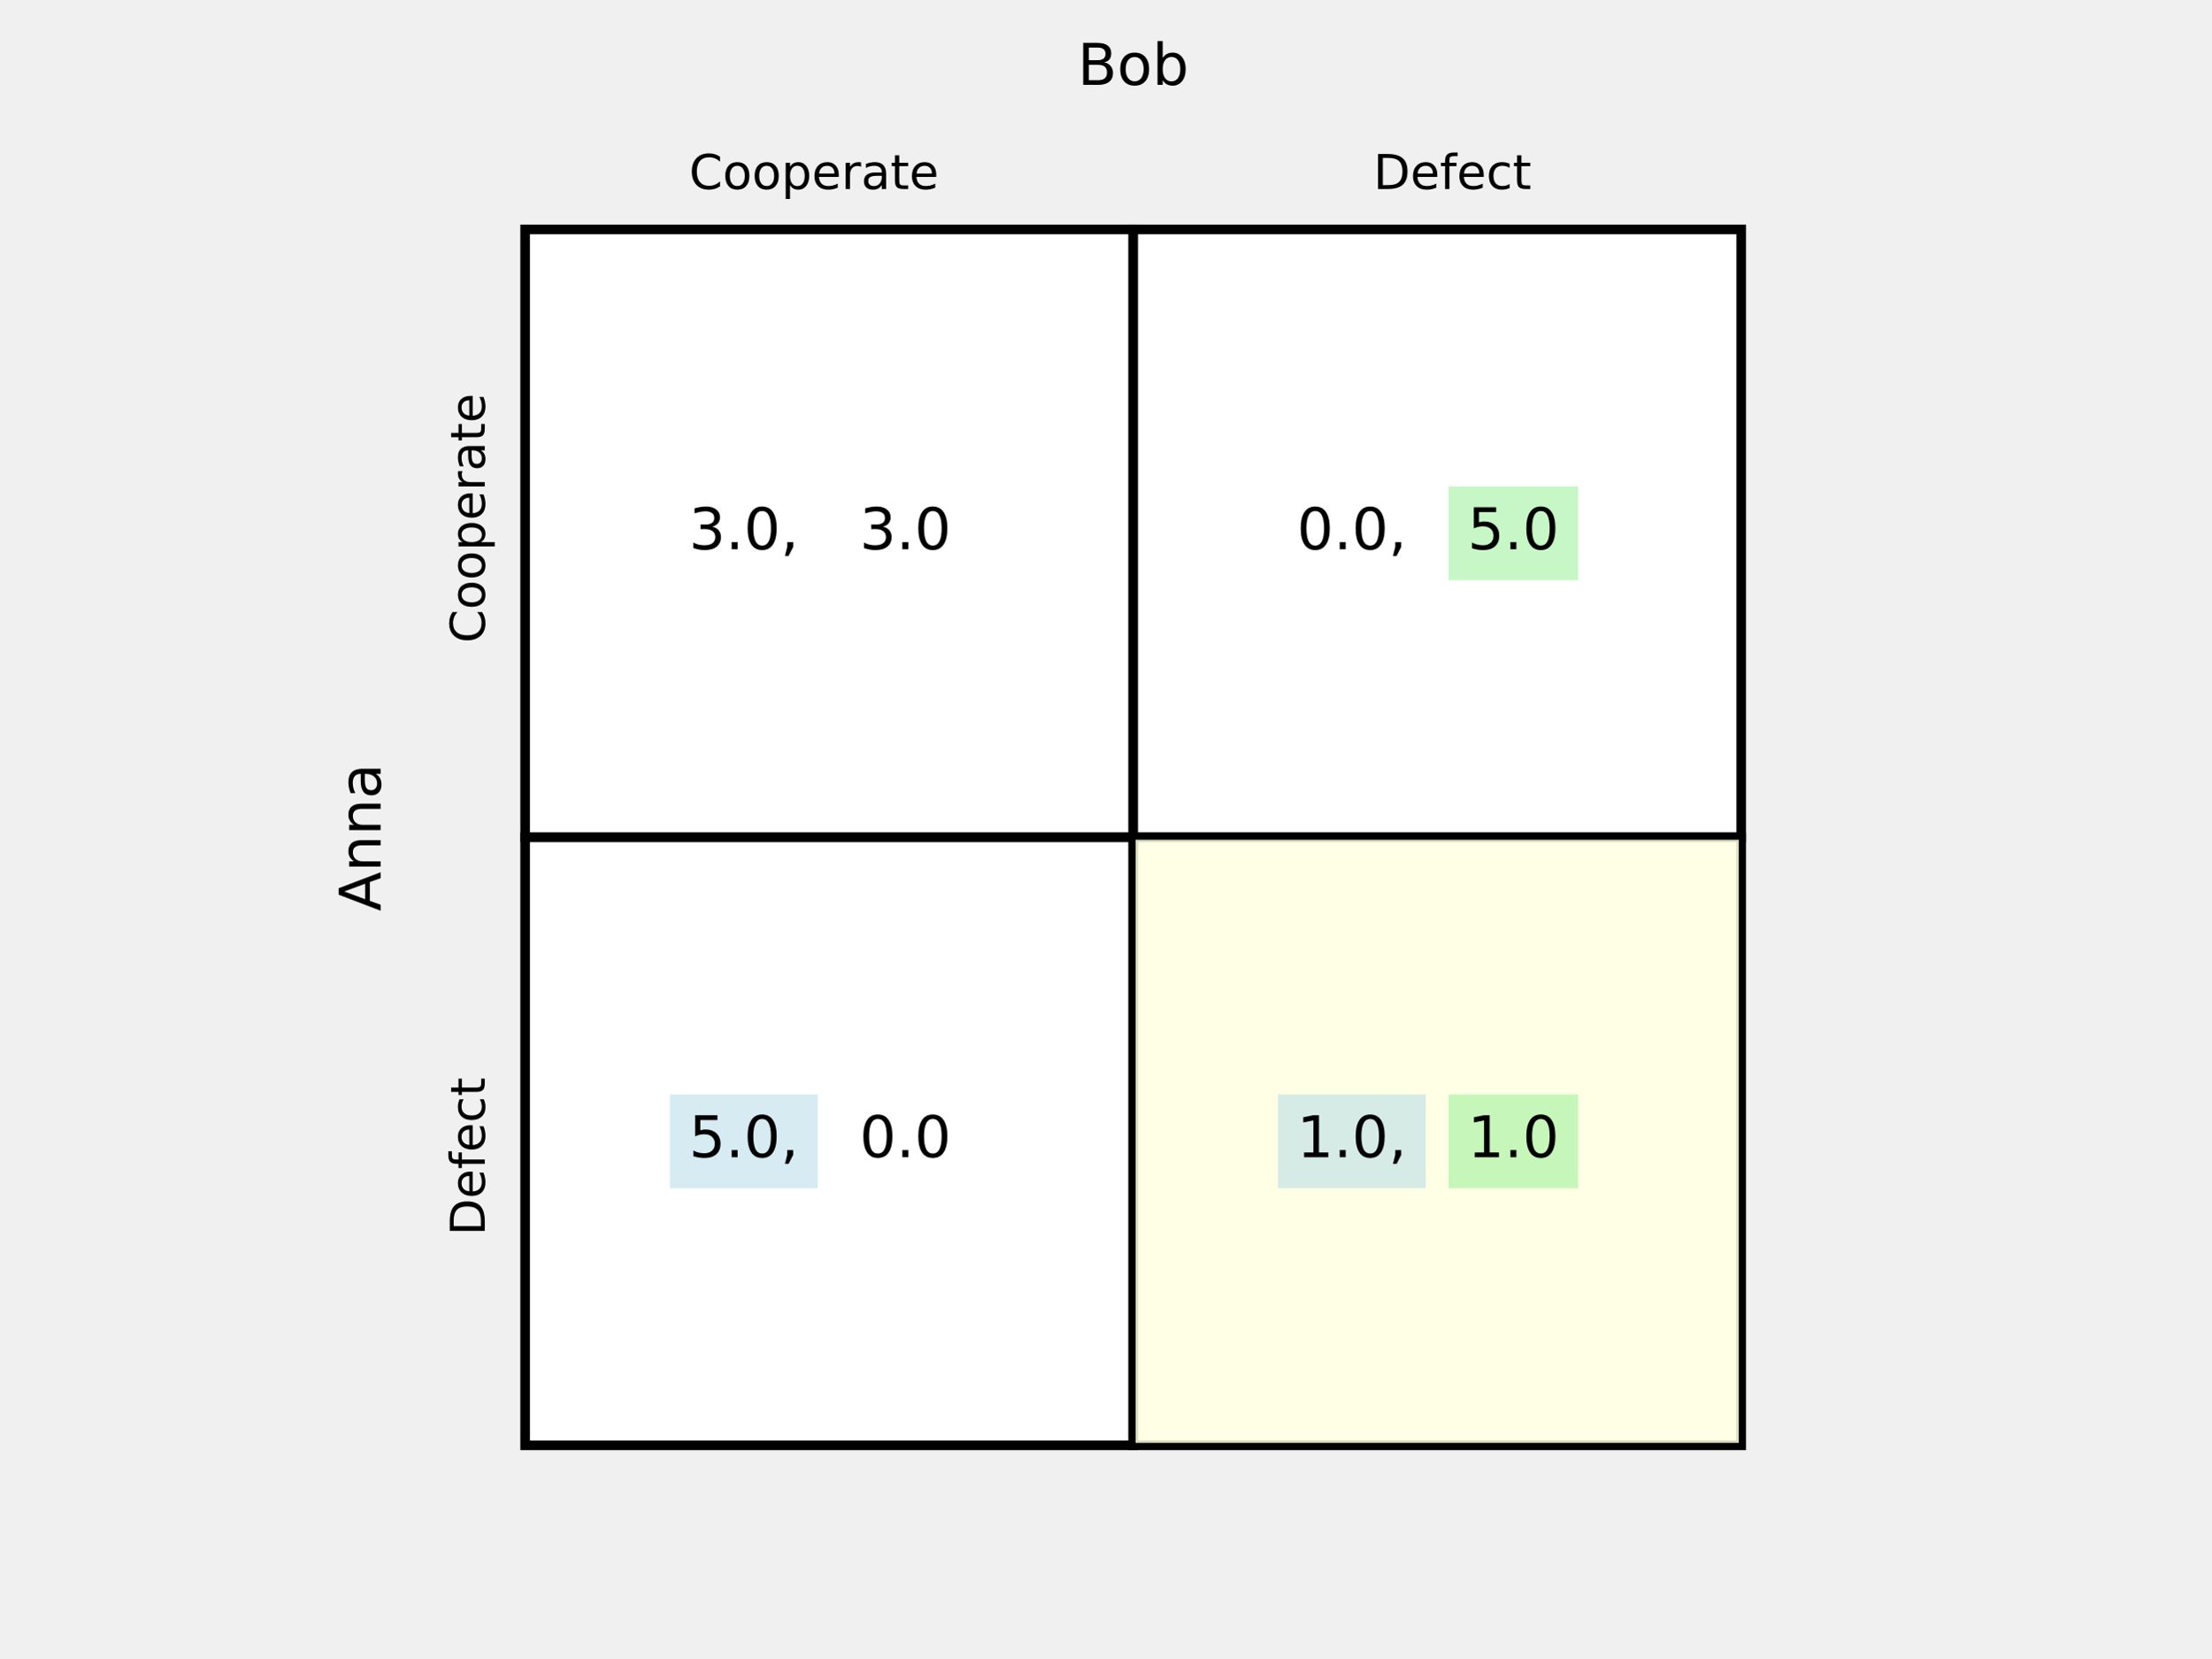
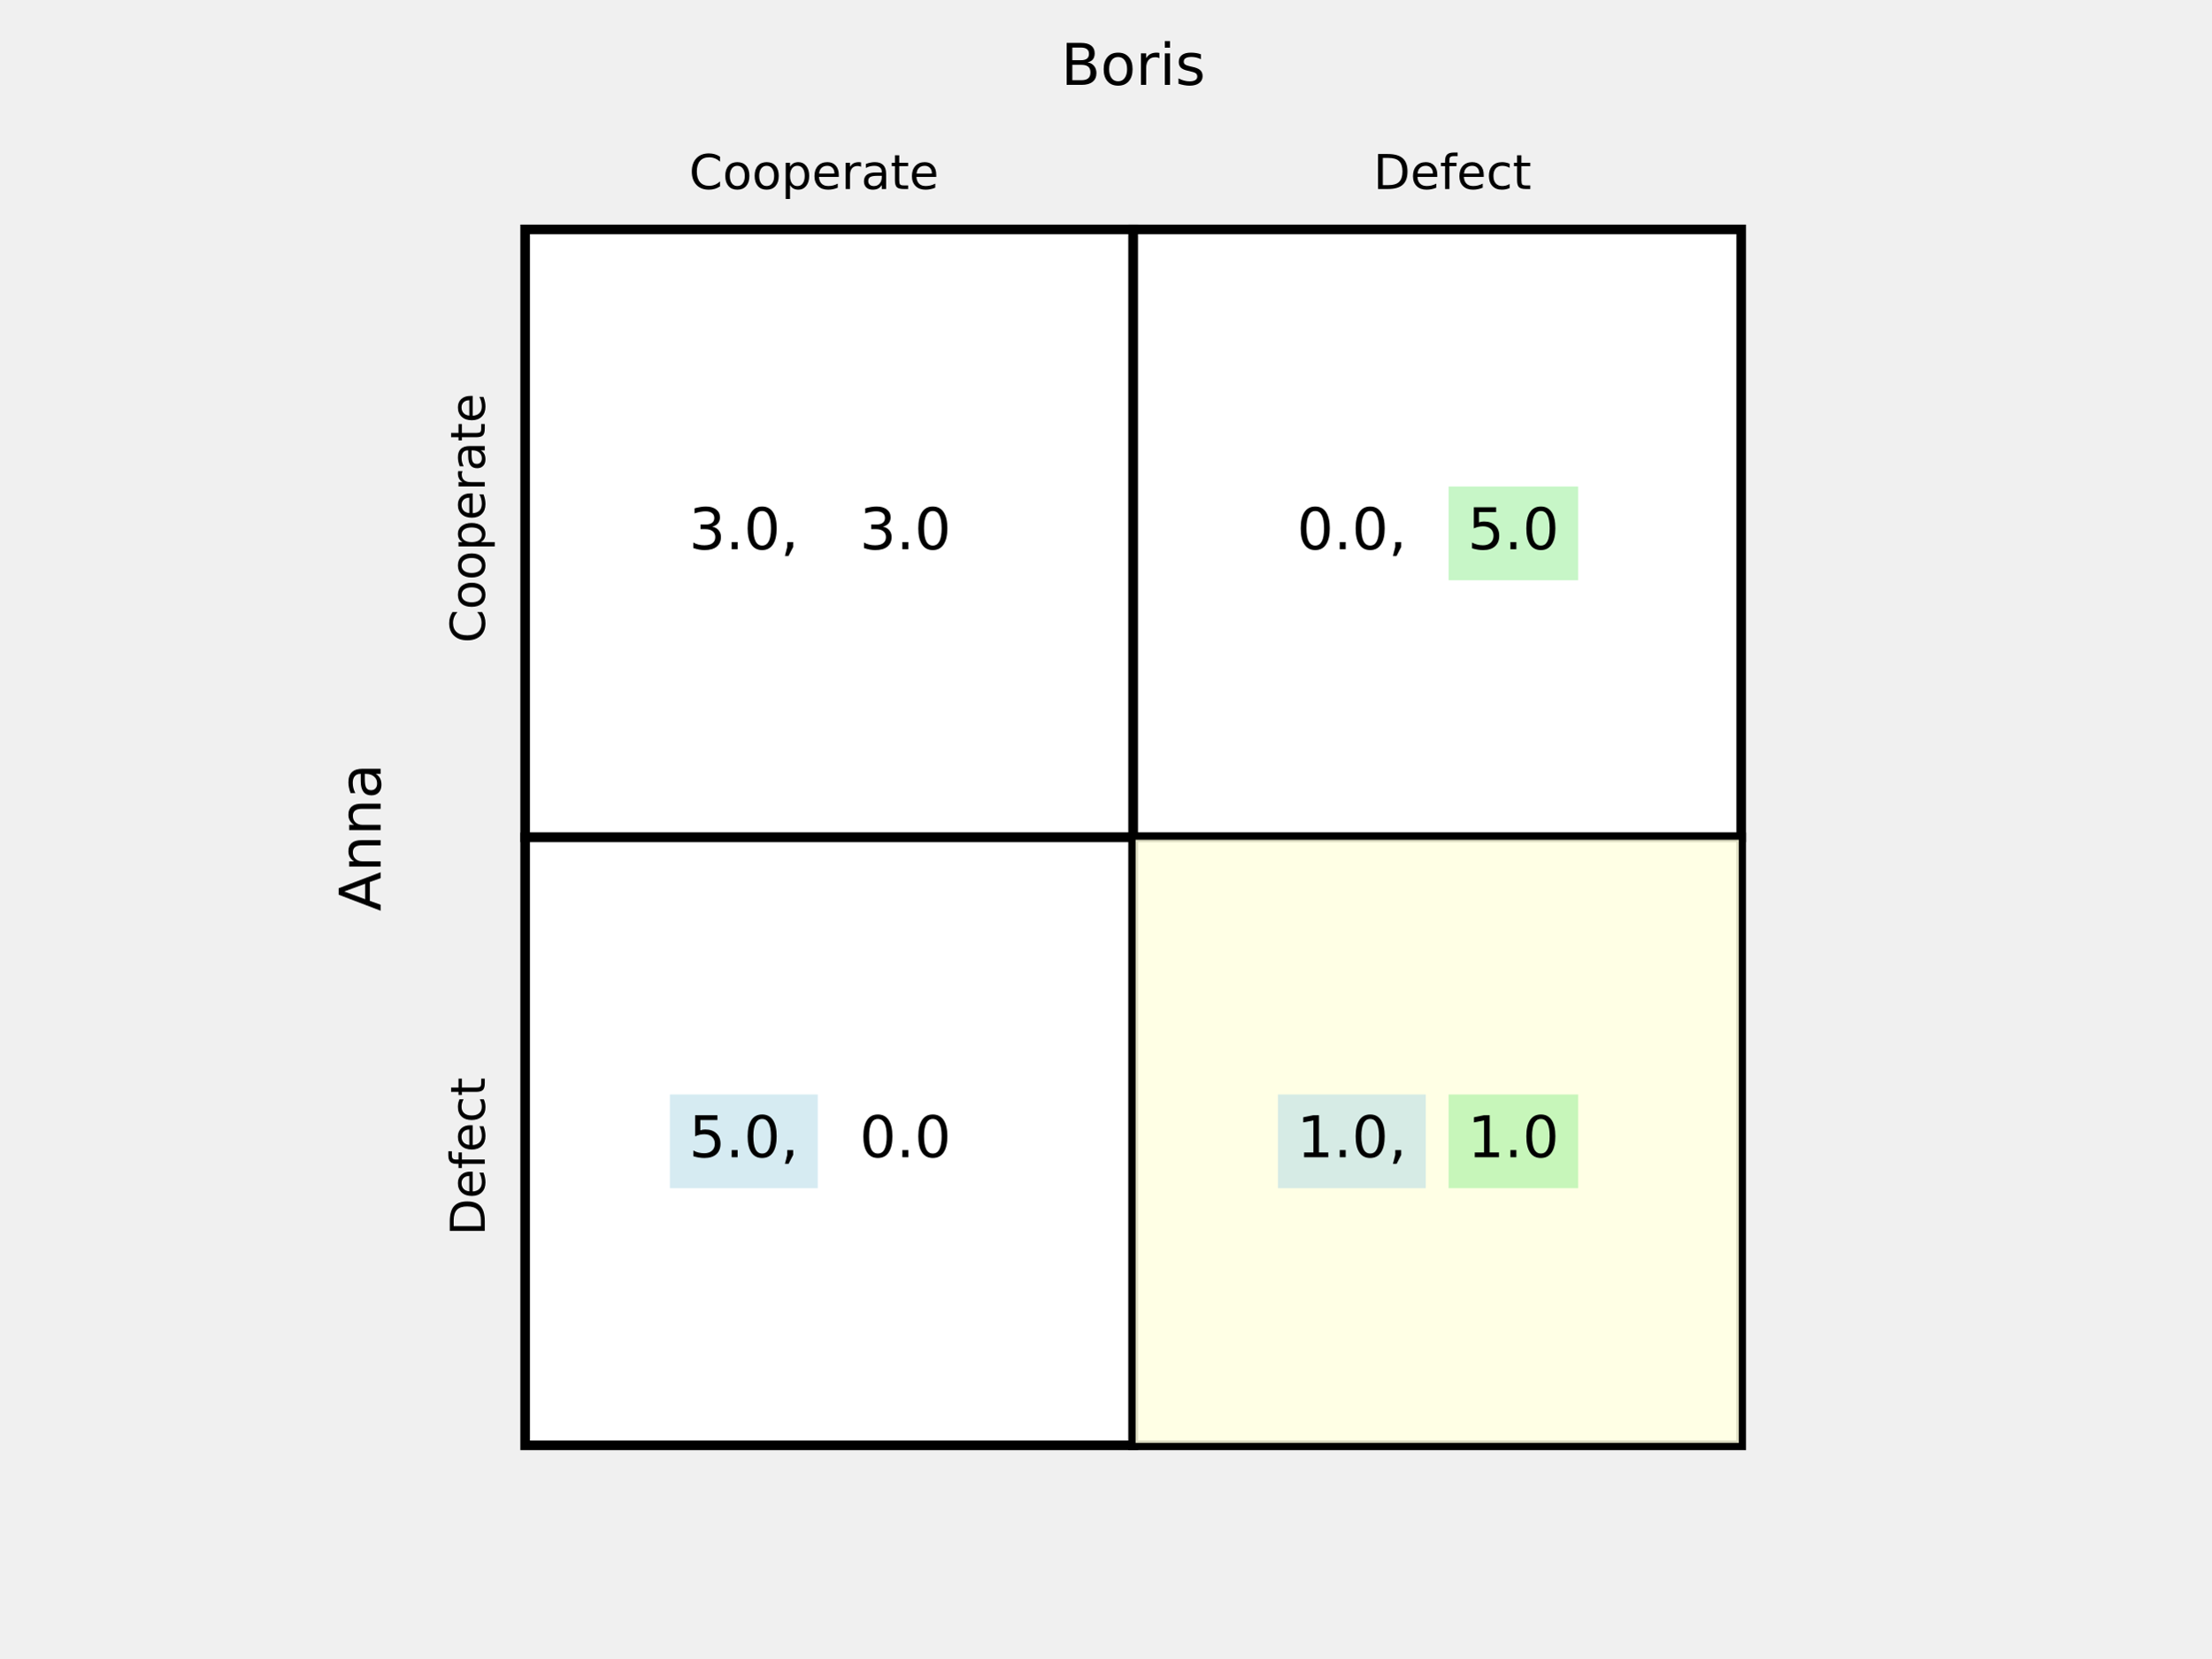
<svg xmlns="http://www.w3.org/2000/svg" xmlns:xlink="http://www.w3.org/1999/xlink" width="460.8pt" height="345.6pt" viewBox="0 0 460.8 345.6" version="1.1">
  <defs>
    <style type="text/css">*{stroke-linejoin: round; stroke-linecap: butt}</style>
  </defs>
  <g id="figure_1">
    <g id="patch_1">
      <path d="M 0 345.6  L 460.8 345.6  L 460.8 0  L 0 0  L 0 345.6  z " style="fill: none" />
    </g>
    <g id="axes_1">
      <g id="patch_2">
-         <path d="M 236.16 47.808  L 109.44 47.808  L 109.44 174.528  L 236.16 174.528  z " clip-path="url(#pe6ee6b09ae)" style="fill: #ffffff; stroke: #000000; stroke-width: 2; stroke-linejoin: miter" />
+         <path d="M 236.16 47.808  L 109.44 47.808  L 109.44 174.528  L 236.16 174.528  z " clip-path="url(#p105fe97d88)" style="fill: #ffffff; stroke: #000000; stroke-width: 2; stroke-linejoin: miter" />
      </g>
      <g id="patch_3">
-         <path d="M 362.88 47.808  L 236.16 47.808  L 236.16 174.528  L 362.88 174.528  z " clip-path="url(#pe6ee6b09ae)" style="fill: #ffffff; stroke: #000000; stroke-width: 2; stroke-linejoin: miter" />
+         <path d="M 362.88 47.808  L 236.16 47.808  L 236.16 174.528  L 362.88 174.528  z " clip-path="url(#p105fe97d88)" style="fill: #ffffff; stroke: #000000; stroke-width: 2; stroke-linejoin: miter" />
      </g>
      <g id="patch_4">
-         <path d="M 236.16 174.528  L 109.44 174.528  L 109.44 301.248  L 236.16 301.248  z " clip-path="url(#pe6ee6b09ae)" style="fill: #ffffff; stroke: #000000; stroke-width: 2; stroke-linejoin: miter" />
+         <path d="M 236.16 174.528  L 109.44 174.528  L 109.44 301.248  L 236.16 301.248  z " clip-path="url(#p105fe97d88)" style="fill: #ffffff; stroke: #000000; stroke-width: 2; stroke-linejoin: miter" />
      </g>
      <g id="patch_5">
-         <path d="M 362.88 174.528  L 236.16 174.528  L 236.16 301.248  L 362.88 301.248  z " clip-path="url(#pe6ee6b09ae)" style="fill: #ffffff; stroke: #000000; stroke-width: 2; stroke-linejoin: miter" />
+         <path d="M 362.88 174.528  L 236.16 174.528  L 236.16 301.248  L 362.88 301.248  z " clip-path="url(#p105fe97d88)" style="fill: #ffffff; stroke: #000000; stroke-width: 2; stroke-linejoin: miter" />
      </g>
      <g id="patch_6">
-         <path d="M 362.88 174.528  L 236.16 174.528  L 236.16 301.248  L 362.88 301.248  z " clip-path="url(#pe6ee6b09ae)" style="fill: #ffffe0; opacity: 0.85; stroke: #000000; stroke-linejoin: miter" />
+         <path d="M 362.88 174.528  L 236.16 174.528  L 236.16 301.248  L 362.88 301.248  z " clip-path="url(#p105fe97d88)" style="fill: #ffffe0; opacity: 0.85; stroke: #000000; stroke-linejoin: miter" />
      </g>
      <g id="text_1">
        <g transform="translate(143.5665 114.4792) scale(0.12 -0.12)">
          <defs>
            <path id="DejaVuSans-33" d="M 2597 2516  Q 3050 2419 3304 2112  Q 3559 1806 3559 1356  Q 3559 666 3084 287  Q 2609 -91 1734 -91  Q 1441 -91 1130 -33  Q 819 25 488 141  L 488 750  Q 750 597 1062 519  Q 1375 441 1716 441  Q 2309 441 2620 675  Q 2931 909 2931 1356  Q 2931 1769 2642 2001  Q 2353 2234 1838 2234  L 1294 2234  L 1294 2753  L 1863 2753  Q 2328 2753 2575 2939  Q 2822 3125 2822 3475  Q 2822 3834 2567 4026  Q 2313 4219 1838 4219  Q 1578 4219 1281 4162  Q 984 4106 628 3988  L 628 4550  Q 988 4650 1302 4700  Q 1616 4750 1894 4750  Q 2613 4750 3031 4423  Q 3450 4097 3450 3541  Q 3450 3153 3228 2886  Q 3006 2619 2597 2516  z " transform="scale(0.015625)" />
            <path id="DejaVuSans-2e" d="M 684 794  L 1344 794  L 1344 0  L 684 0  L 684 794  z " transform="scale(0.015625)" />
            <path id="DejaVuSans-30" d="M 2034 4250  Q 1547 4250 1301 3770  Q 1056 3291 1056 2328  Q 1056 1369 1301 889  Q 1547 409 2034 409  Q 2525 409 2770 889  Q 3016 1369 3016 2328  Q 3016 3291 2770 3770  Q 2525 4250 2034 4250  z M 2034 4750  Q 2819 4750 3233 4129  Q 3647 3509 3647 2328  Q 3647 1150 3233 529  Q 2819 -91 2034 -91  Q 1250 -91 836 529  Q 422 1150 422 2328  Q 422 3509 836 4129  Q 1250 4750 2034 4750  z " transform="scale(0.015625)" />
            <path id="DejaVuSans-2c" d="M 750 794  L 1409 794  L 1409 256  L 897 -744  L 494 -744  L 750 256  L 750 794  z " transform="scale(0.015625)" />
          </defs>
          <use xlink:href="#DejaVuSans-33" />
          <use xlink:href="#DejaVuSans-2e" transform="translate(63.62305 0)" />
          <use xlink:href="#DejaVuSans-30" transform="translate(95.41016 0)" />
          <use xlink:href="#DejaVuSans-2c" transform="translate(159.0332 0)" />
        </g>
      </g>
      <g id="text_2">
        <g transform="translate(179.136 114.4792) scale(0.12 -0.12)">
          <use xlink:href="#DejaVuSans-33" />
          <use xlink:href="#DejaVuSans-2e" transform="translate(63.62305 0)" />
          <use xlink:href="#DejaVuSans-30" transform="translate(95.41016 0)" />
        </g>
      </g>
      <g id="text_3">
        <g transform="translate(270.2865 114.4792) scale(0.12 -0.12)">
          <use xlink:href="#DejaVuSans-30" />
          <use xlink:href="#DejaVuSans-2e" transform="translate(63.62305 0)" />
          <use xlink:href="#DejaVuSans-30" transform="translate(95.41016 0)" />
          <use xlink:href="#DejaVuSans-2c" transform="translate(159.0332 0)" />
        </g>
      </g>
      <g id="text_4">
        <g id="patch_7">
          <path d="M 301.896 120.935  L 328.9 120.935  L 328.9 101.401  L 301.896 101.401  z " style="fill: #90ee90; opacity: 0.5" />
        </g>
        <g transform="translate(305.856 114.4792) scale(0.12 -0.12)">
          <defs>
            <path id="DejaVuSans-35" d="M 691 4666  L 3169 4666  L 3169 4134  L 1269 4134  L 1269 2991  Q 1406 3038 1543 3061  Q 1681 3084 1819 3084  Q 2600 3084 3056 2656  Q 3513 2228 3513 1497  Q 3513 744 3044 326  Q 2575 -91 1722 -91  Q 1428 -91 1123 -41  Q 819 9 494 109  L 494 744  Q 775 591 1075 516  Q 1375 441 1709 441  Q 2250 441 2565 725  Q 2881 1009 2881 1497  Q 2881 1984 2565 2268  Q 2250 2553 1709 2553  Q 1456 2553 1204 2497  Q 953 2441 691 2322  L 691 4666  z " transform="scale(0.015625)" />
          </defs>
          <use xlink:href="#DejaVuSans-35" />
          <use xlink:href="#DejaVuSans-2e" transform="translate(63.62305 0)" />
          <use xlink:href="#DejaVuSans-30" transform="translate(95.41016 0)" />
        </g>
      </g>
      <g id="text_5">
        <g id="patch_8">
          <path d="M 139.607 247.655  L 170.424 247.655  L 170.424 228.121  L 139.607 228.121  z " style="fill: #add8e6; opacity: 0.5" />
        </g>
        <g transform="translate(143.5665 241.1993) scale(0.12 -0.12)">
          <use xlink:href="#DejaVuSans-35" />
          <use xlink:href="#DejaVuSans-2e" transform="translate(63.62305 0)" />
          <use xlink:href="#DejaVuSans-30" transform="translate(95.41016 0)" />
          <use xlink:href="#DejaVuSans-2c" transform="translate(159.0332 0)" />
        </g>
      </g>
      <g id="text_6">
        <g transform="translate(179.136 241.1993) scale(0.12 -0.12)">
          <use xlink:href="#DejaVuSans-30" />
          <use xlink:href="#DejaVuSans-2e" transform="translate(63.62305 0)" />
          <use xlink:href="#DejaVuSans-30" transform="translate(95.41016 0)" />
        </g>
      </g>
      <g id="text_7">
        <g id="patch_9">
          <path d="M 266.327 247.655  L 297.144 247.655  L 297.144 228.121  L 266.327 228.121  z " style="fill: #add8e6; opacity: 0.5" />
        </g>
        <g transform="translate(270.2865 241.1993) scale(0.12 -0.12)">
          <defs>
            <path id="DejaVuSans-31" d="M 794 531  L 1825 531  L 1825 4091  L 703 3866  L 703 4441  L 1819 4666  L 2450 4666  L 2450 531  L 3481 531  L 3481 0  L 794 0  L 794 531  z " transform="scale(0.015625)" />
          </defs>
          <use xlink:href="#DejaVuSans-31" />
          <use xlink:href="#DejaVuSans-2e" transform="translate(63.62305 0)" />
          <use xlink:href="#DejaVuSans-30" transform="translate(95.41016 0)" />
          <use xlink:href="#DejaVuSans-2c" transform="translate(159.0332 0)" />
        </g>
      </g>
      <g id="text_8">
        <g id="patch_10">
          <path d="M 301.896 247.655  L 328.9 247.655  L 328.9 228.121  L 301.896 228.121  z " style="fill: #90ee90; opacity: 0.5" />
        </g>
        <g transform="translate(305.856 241.1993) scale(0.12 -0.12)">
          <use xlink:href="#DejaVuSans-31" />
          <use xlink:href="#DejaVuSans-2e" transform="translate(63.62305 0)" />
          <use xlink:href="#DejaVuSans-30" transform="translate(95.41016 0)" />
        </g>
      </g>
      <g id="text_9">
        <g transform="translate(79.31942 189.9143) rotate(-90) scale(0.12 -0.12)">
          <defs>
            <path id="DejaVuSans-41" d="M 2188 4044  L 1331 1722  L 3047 1722  L 2188 4044  z M 1831 4666  L 2547 4666  L 4325 0  L 3669 0  L 3244 1197  L 1141 1197  L 716 0  L 50 0  L 1831 4666  z " transform="scale(0.015625)" />
            <path id="DejaVuSans-6e" d="M 3513 2113  L 3513 0  L 2938 0  L 2938 2094  Q 2938 2591 2744 2837  Q 2550 3084 2163 3084  Q 1697 3084 1428 2787  Q 1159 2491 1159 1978  L 1159 0  L 581 0  L 581 3500  L 1159 3500  L 1159 2956  Q 1366 3272 1645 3428  Q 1925 3584 2291 3584  Q 2894 3584 3203 3211  Q 3513 2838 3513 2113  z " transform="scale(0.015625)" />
            <path id="DejaVuSans-61" d="M 2194 1759  Q 1497 1759 1228 1600  Q 959 1441 959 1056  Q 959 750 1161 570  Q 1363 391 1709 391  Q 2188 391 2477 730  Q 2766 1069 2766 1631  L 2766 1759  L 2194 1759  z M 3341 1997  L 3341 0  L 2766 0  L 2766 531  Q 2569 213 2275 61  Q 1981 -91 1556 -91  Q 1019 -91 701 211  Q 384 513 384 1019  Q 384 1609 779 1909  Q 1175 2209 1959 2209  L 2766 2209  L 2766 2266  Q 2766 2663 2505 2880  Q 2244 3097 1772 3097  Q 1472 3097 1187 3025  Q 903 2953 641 2809  L 641 3341  Q 956 3463 1253 3523  Q 1550 3584 1831 3584  Q 2591 3584 2966 3190  Q 3341 2797 3341 1997  z " transform="scale(0.015625)" />
          </defs>
          <use xlink:href="#DejaVuSans-41" />
          <use xlink:href="#DejaVuSans-6e" transform="translate(68.4082 0)" />
          <use xlink:href="#DejaVuSans-6e" transform="translate(131.7871 0)" />
          <use xlink:href="#DejaVuSans-61" transform="translate(195.166 0)" />
        </g>
      </g>
      <g id="text_10">
        <g transform="translate(101.0243 257.5287) rotate(-90) scale(0.1 -0.1)">
          <defs>
            <path id="DejaVuSans-44" d="M 1259 4147  L 1259 519  L 2022 519  Q 2988 519 3436 956  Q 3884 1394 3884 2338  Q 3884 3275 3436 3711  Q 2988 4147 2022 4147  L 1259 4147  z M 628 4666  L 1925 4666  Q 3281 4666 3915 4102  Q 4550 3538 4550 2338  Q 4550 1131 3912 565  Q 3275 0 1925 0  L 628 0  L 628 4666  z " transform="scale(0.015625)" />
            <path id="DejaVuSans-65" d="M 3597 1894  L 3597 1613  L 953 1613  Q 991 1019 1311 708  Q 1631 397 2203 397  Q 2534 397 2845 478  Q 3156 559 3463 722  L 3463 178  Q 3153 47 2828 -22  Q 2503 -91 2169 -91  Q 1331 -91 842 396  Q 353 884 353 1716  Q 353 2575 817 3079  Q 1281 3584 2069 3584  Q 2775 3584 3186 3129  Q 3597 2675 3597 1894  z M 3022 2063  Q 3016 2534 2758 2815  Q 2500 3097 2075 3097  Q 1594 3097 1305 2825  Q 1016 2553 972 2059  L 3022 2063  z " transform="scale(0.015625)" />
            <path id="DejaVuSans-66" d="M 2375 4863  L 2375 4384  L 1825 4384  Q 1516 4384 1395 4259  Q 1275 4134 1275 3809  L 1275 3500  L 2222 3500  L 2222 3053  L 1275 3053  L 1275 0  L 697 0  L 697 3053  L 147 3053  L 147 3500  L 697 3500  L 697 3744  Q 697 4328 969 4595  Q 1241 4863 1831 4863  L 2375 4863  z " transform="scale(0.015625)" />
            <path id="DejaVuSans-63" d="M 3122 3366  L 3122 2828  Q 2878 2963 2633 3030  Q 2388 3097 2138 3097  Q 1578 3097 1268 2742  Q 959 2388 959 1747  Q 959 1106 1268 751  Q 1578 397 2138 397  Q 2388 397 2633 464  Q 2878 531 3122 666  L 3122 134  Q 2881 22 2623 -34  Q 2366 -91 2075 -91  Q 1284 -91 818 406  Q 353 903 353 1747  Q 353 2603 823 3093  Q 1294 3584 2113 3584  Q 2378 3584 2631 3529  Q 2884 3475 3122 3366  z " transform="scale(0.015625)" />
            <path id="DejaVuSans-74" d="M 1172 4494  L 1172 3500  L 2356 3500  L 2356 3053  L 1172 3053  L 1172 1153  Q 1172 725 1289 603  Q 1406 481 1766 481  L 2356 481  L 2356 0  L 1766 0  Q 1100 0 847 248  Q 594 497 594 1153  L 594 3053  L 172 3053  L 172 3500  L 594 3500  L 594 4494  L 1172 4494  z " transform="scale(0.015625)" />
          </defs>
          <use xlink:href="#DejaVuSans-44" />
          <use xlink:href="#DejaVuSans-65" transform="translate(77.00195 0)" />
          <use xlink:href="#DejaVuSans-66" transform="translate(138.5254 0)" />
          <use xlink:href="#DejaVuSans-65" transform="translate(173.7305 0)" />
          <use xlink:href="#DejaVuSans-63" transform="translate(235.2539 0)" />
          <use xlink:href="#DejaVuSans-74" transform="translate(290.2344 0)" />
        </g>
      </g>
      <g id="text_11">
        <g transform="translate(101.0243 134.0172) rotate(-90) scale(0.1 -0.1)">
          <defs>
            <path id="DejaVuSans-43" d="M 4122 4306  L 4122 3641  Q 3803 3938 3442 4084  Q 3081 4231 2675 4231  Q 1875 4231 1450 3742  Q 1025 3253 1025 2328  Q 1025 1406 1450 917  Q 1875 428 2675 428  Q 3081 428 3442 575  Q 3803 722 4122 1019  L 4122 359  Q 3791 134 3420 21  Q 3050 -91 2638 -91  Q 1578 -91 968 557  Q 359 1206 359 2328  Q 359 3453 968 4101  Q 1578 4750 2638 4750  Q 3056 4750 3426 4639  Q 3797 4528 4122 4306  z " transform="scale(0.015625)" />
            <path id="DejaVuSans-6f" d="M 1959 3097  Q 1497 3097 1228 2736  Q 959 2375 959 1747  Q 959 1119 1226 758  Q 1494 397 1959 397  Q 2419 397 2687 759  Q 2956 1122 2956 1747  Q 2956 2369 2687 2733  Q 2419 3097 1959 3097  z M 1959 3584  Q 2709 3584 3137 3096  Q 3566 2609 3566 1747  Q 3566 888 3137 398  Q 2709 -91 1959 -91  Q 1206 -91 779 398  Q 353 888 353 1747  Q 353 2609 779 3096  Q 1206 3584 1959 3584  z " transform="scale(0.015625)" />
            <path id="DejaVuSans-70" d="M 1159 525  L 1159 -1331  L 581 -1331  L 581 3500  L 1159 3500  L 1159 2969  Q 1341 3281 1617 3432  Q 1894 3584 2278 3584  Q 2916 3584 3314 3078  Q 3713 2572 3713 1747  Q 3713 922 3314 415  Q 2916 -91 2278 -91  Q 1894 -91 1617 61  Q 1341 213 1159 525  z M 3116 1747  Q 3116 2381 2855 2742  Q 2594 3103 2138 3103  Q 1681 3103 1420 2742  Q 1159 2381 1159 1747  Q 1159 1113 1420 752  Q 1681 391 2138 391  Q 2594 391 2855 752  Q 3116 1113 3116 1747  z " transform="scale(0.015625)" />
            <path id="DejaVuSans-72" d="M 2631 2963  Q 2534 3019 2420 3045  Q 2306 3072 2169 3072  Q 1681 3072 1420 2755  Q 1159 2438 1159 1844  L 1159 0  L 581 0  L 581 3500  L 1159 3500  L 1159 2956  Q 1341 3275 1631 3429  Q 1922 3584 2338 3584  Q 2397 3584 2469 3576  Q 2541 3569 2628 3553  L 2631 2963  z " transform="scale(0.015625)" />
          </defs>
          <use xlink:href="#DejaVuSans-43" />
          <use xlink:href="#DejaVuSans-6f" transform="translate(69.82422 0)" />
          <use xlink:href="#DejaVuSans-6f" transform="translate(131.0059 0)" />
          <use xlink:href="#DejaVuSans-70" transform="translate(192.1875 0)" />
          <use xlink:href="#DejaVuSans-65" transform="translate(255.6641 0)" />
          <use xlink:href="#DejaVuSans-72" transform="translate(317.1875 0)" />
          <use xlink:href="#DejaVuSans-61" transform="translate(358.3008 0)" />
          <use xlink:href="#DejaVuSans-74" transform="translate(419.5801 0)" />
          <use xlink:href="#DejaVuSans-65" transform="translate(458.7891 0)" />
        </g>
      </g>
      <g id="text_12">
-         <g transform="translate(224.5631 17.68742) scale(0.12 -0.12)">
+         <g transform="translate(221.1131 17.68742) scale(0.12 -0.12)">
          <defs>
            <path id="DejaVuSans-42" d="M 1259 2228  L 1259 519  L 2272 519  Q 2781 519 3026 730  Q 3272 941 3272 1375  Q 3272 1813 3026 2020  Q 2781 2228 2272 2228  L 1259 2228  z M 1259 4147  L 1259 2741  L 2194 2741  Q 2656 2741 2882 2914  Q 3109 3088 3109 3444  Q 3109 3797 2882 3972  Q 2656 4147 2194 4147  L 1259 4147  z M 628 4666  L 2241 4666  Q 2963 4666 3353 4366  Q 3744 4066 3744 3513  Q 3744 3084 3544 2831  Q 3344 2578 2956 2516  Q 3422 2416 3680 2098  Q 3938 1781 3938 1306  Q 3938 681 3513 340  Q 3088 0 2303 0  L 628 0  L 628 4666  z " transform="scale(0.015625)" />
-             <path id="DejaVuSans-62" d="M 3116 1747  Q 3116 2381 2855 2742  Q 2594 3103 2138 3103  Q 1681 3103 1420 2742  Q 1159 2381 1159 1747  Q 1159 1113 1420 752  Q 1681 391 2138 391  Q 2594 391 2855 752  Q 3116 1113 3116 1747  z M 1159 2969  Q 1341 3281 1617 3432  Q 1894 3584 2278 3584  Q 2916 3584 3314 3078  Q 3713 2572 3713 1747  Q 3713 922 3314 415  Q 2916 -91 2278 -91  Q 1894 -91 1617 61  Q 1341 213 1159 525  L 1159 0  L 581 0  L 581 4863  L 1159 4863  L 1159 2969  z " transform="scale(0.015625)" />
+             <path id="DejaVuSans-69" d="M 603 3500  L 1178 3500  L 1178 0  L 603 0  L 603 3500  z M 603 4863  L 1178 4863  L 1178 4134  L 603 4134  L 603 4863  z " transform="scale(0.015625)" />
+             <path id="DejaVuSans-73" d="M 2834 3397  L 2834 2853  Q 2591 2978 2328 3040  Q 2066 3103 1784 3103  Q 1356 3103 1142 2972  Q 928 2841 928 2578  Q 928 2378 1081 2264  Q 1234 2150 1697 2047  L 1894 2003  Q 2506 1872 2764 1633  Q 3022 1394 3022 966  Q 3022 478 2636 193  Q 2250 -91 1575 -91  Q 1294 -91 989 -36  Q 684 19 347 128  L 347 722  Q 666 556 975 473  Q 1284 391 1588 391  Q 1994 391 2212 530  Q 2431 669 2431 922  Q 2431 1156 2273 1281  Q 2116 1406 1581 1522  L 1381 1569  Q 847 1681 609 1914  Q 372 2147 372 2553  Q 372 3047 722 3315  Q 1072 3584 1716 3584  Q 2034 3584 2315 3537  Q 2597 3491 2834 3397  z " transform="scale(0.015625)" />
          </defs>
          <use xlink:href="#DejaVuSans-42" />
          <use xlink:href="#DejaVuSans-6f" transform="translate(68.60352 0)" />
-           <use xlink:href="#DejaVuSans-62" transform="translate(129.7852 0)" />
+           <use xlink:href="#DejaVuSans-72" transform="translate(129.7852 0)" />
+           <use xlink:href="#DejaVuSans-69" transform="translate(170.8984 0)" />
+           <use xlink:href="#DejaVuSans-73" transform="translate(198.6816 0)" />
        </g>
      </g>
      <g id="text_13">
        <g transform="translate(286.2153 39.39231) scale(0.1 -0.1)">
          <use xlink:href="#DejaVuSans-44" />
          <use xlink:href="#DejaVuSans-65" transform="translate(77.00195 0)" />
          <use xlink:href="#DejaVuSans-66" transform="translate(138.5254 0)" />
          <use xlink:href="#DejaVuSans-65" transform="translate(173.7305 0)" />
          <use xlink:href="#DejaVuSans-63" transform="translate(235.2539 0)" />
          <use xlink:href="#DejaVuSans-74" transform="translate(290.2344 0)" />
        </g>
      </g>
      <g id="text_14">
        <g transform="translate(143.6148 39.39231) scale(0.1 -0.1)">
          <use xlink:href="#DejaVuSans-43" />
          <use xlink:href="#DejaVuSans-6f" transform="translate(69.82422 0)" />
          <use xlink:href="#DejaVuSans-6f" transform="translate(131.0059 0)" />
          <use xlink:href="#DejaVuSans-70" transform="translate(192.1875 0)" />
          <use xlink:href="#DejaVuSans-65" transform="translate(255.6641 0)" />
          <use xlink:href="#DejaVuSans-72" transform="translate(317.1875 0)" />
          <use xlink:href="#DejaVuSans-61" transform="translate(358.3008 0)" />
          <use xlink:href="#DejaVuSans-74" transform="translate(419.5801 0)" />
          <use xlink:href="#DejaVuSans-65" transform="translate(458.7891 0)" />
        </g>
      </g>
    </g>
  </g>
  <defs>
-     <clipPath id="pe6ee6b09ae">
+     <clipPath id="p105fe97d88">
      <rect x="103.104" y="41.472" width="266.112" height="266.112" />
    </clipPath>
  </defs>
</svg>
